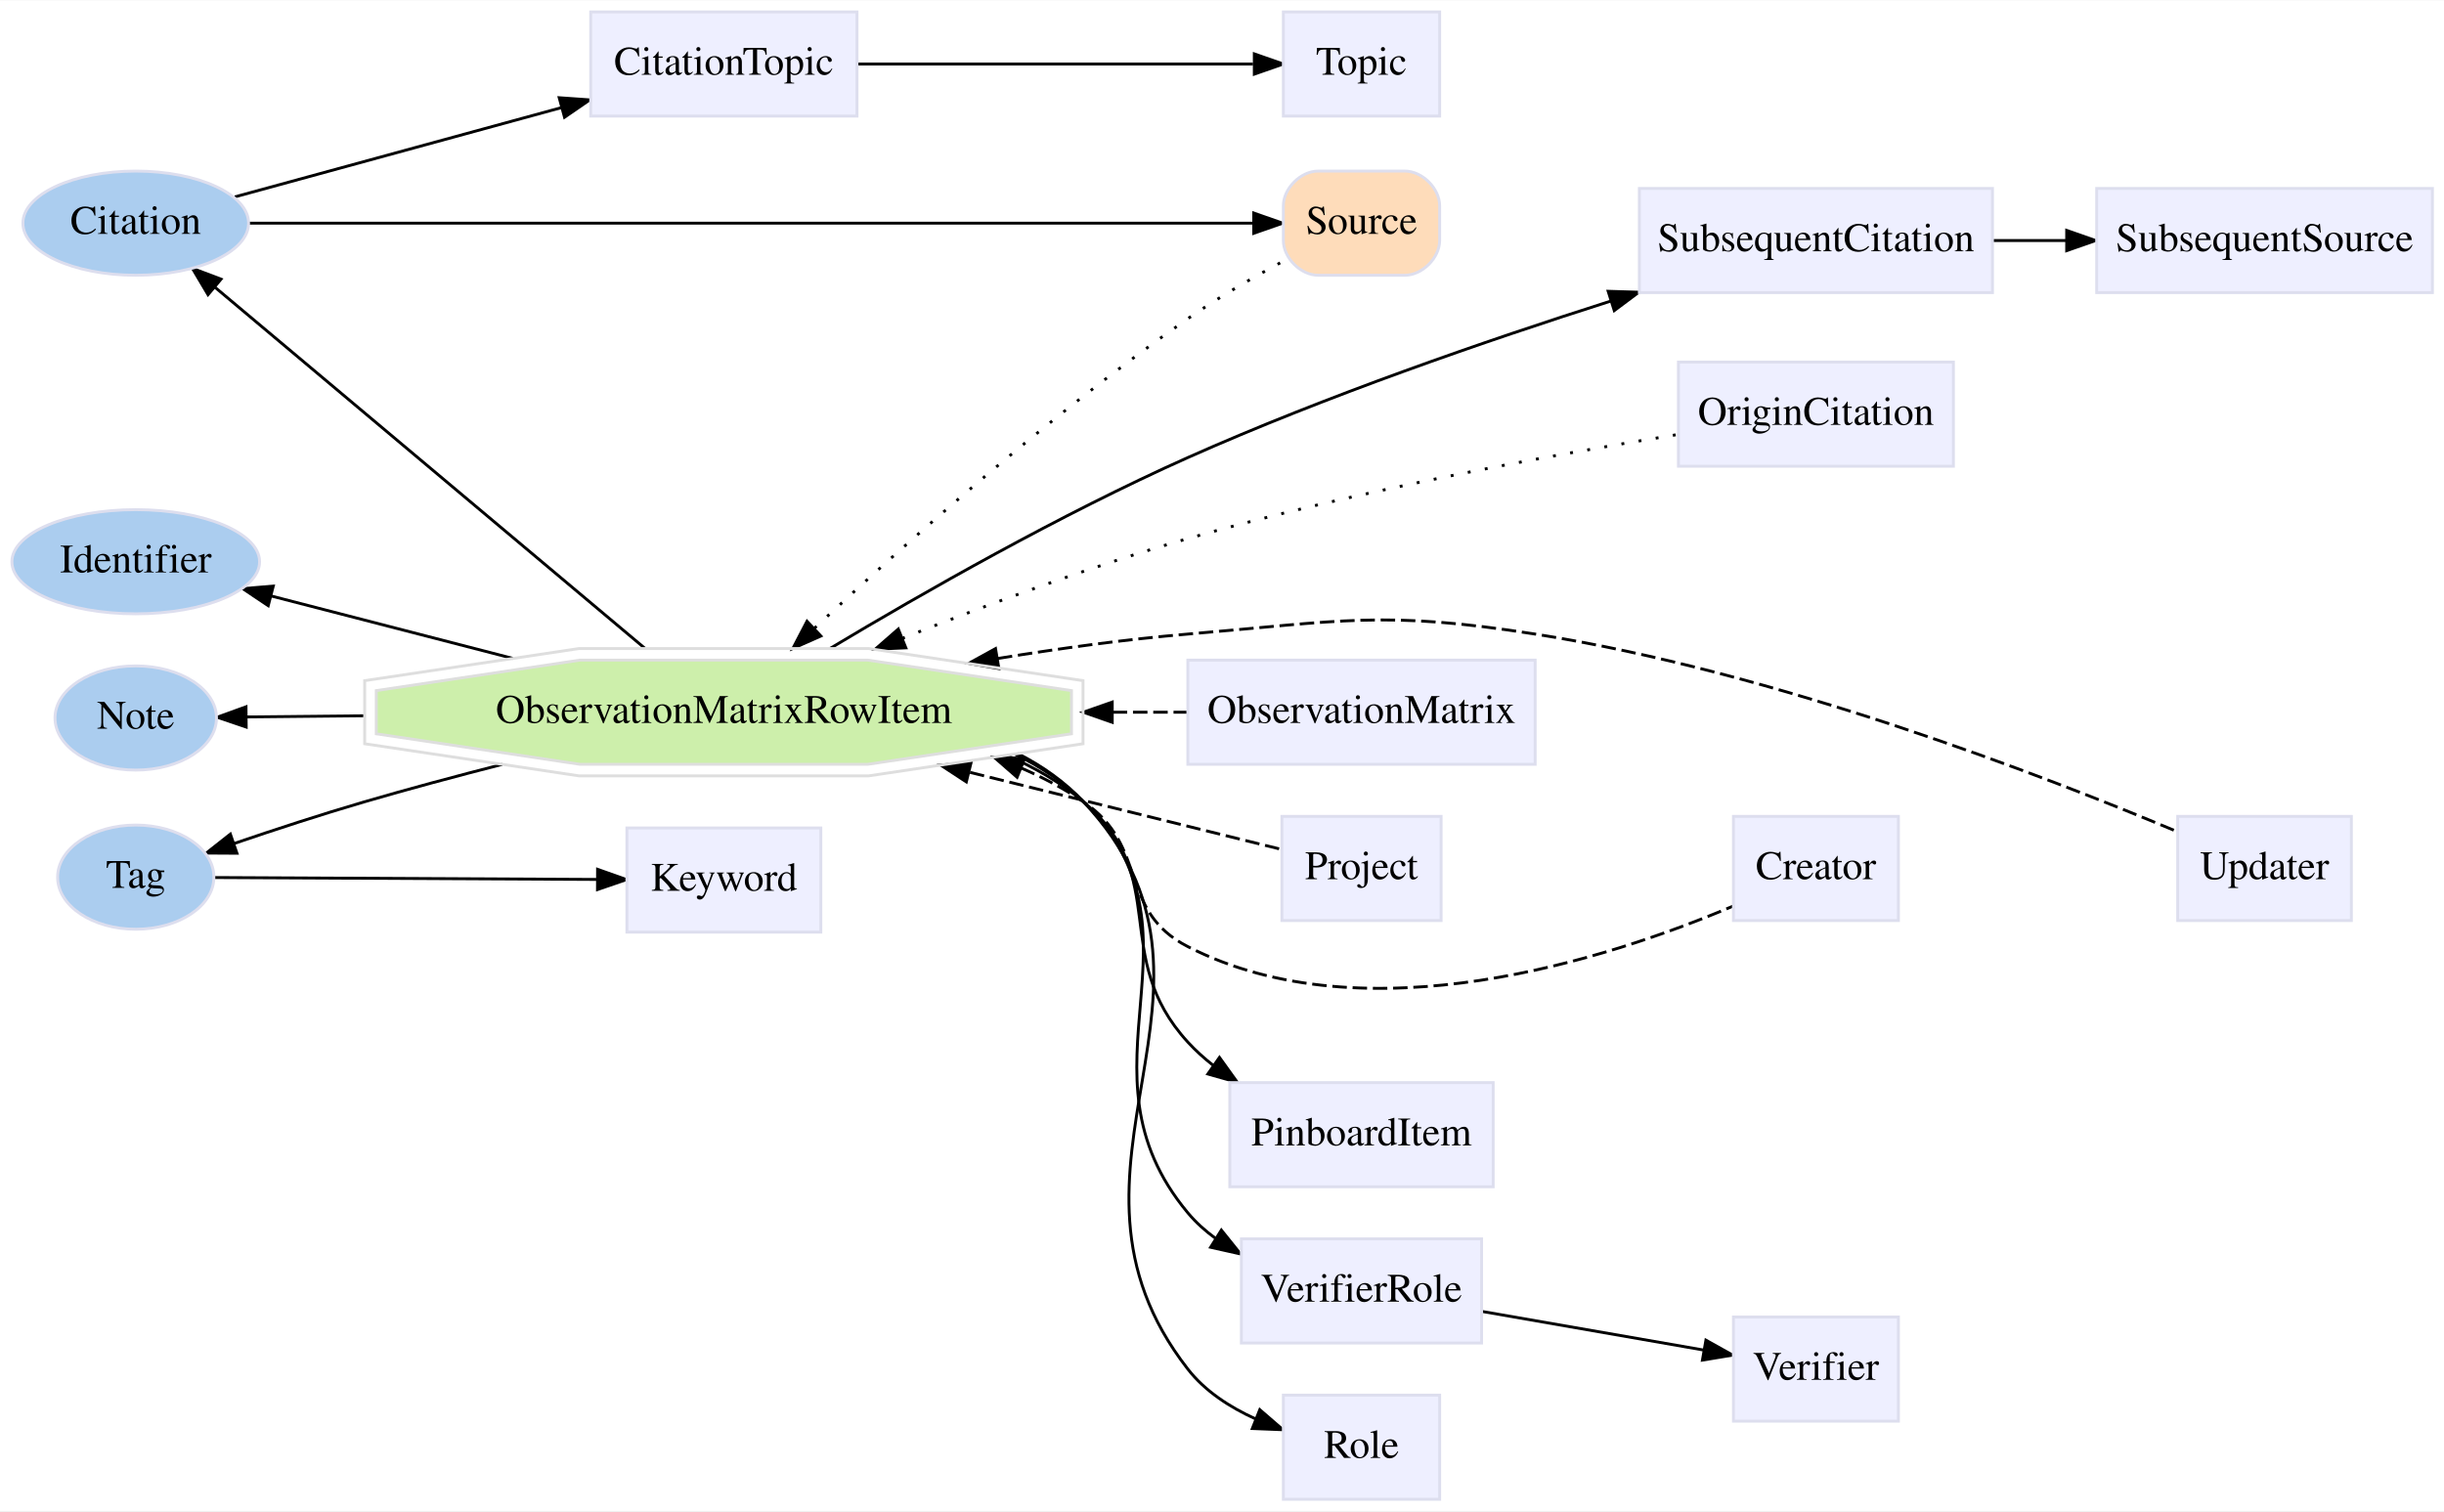
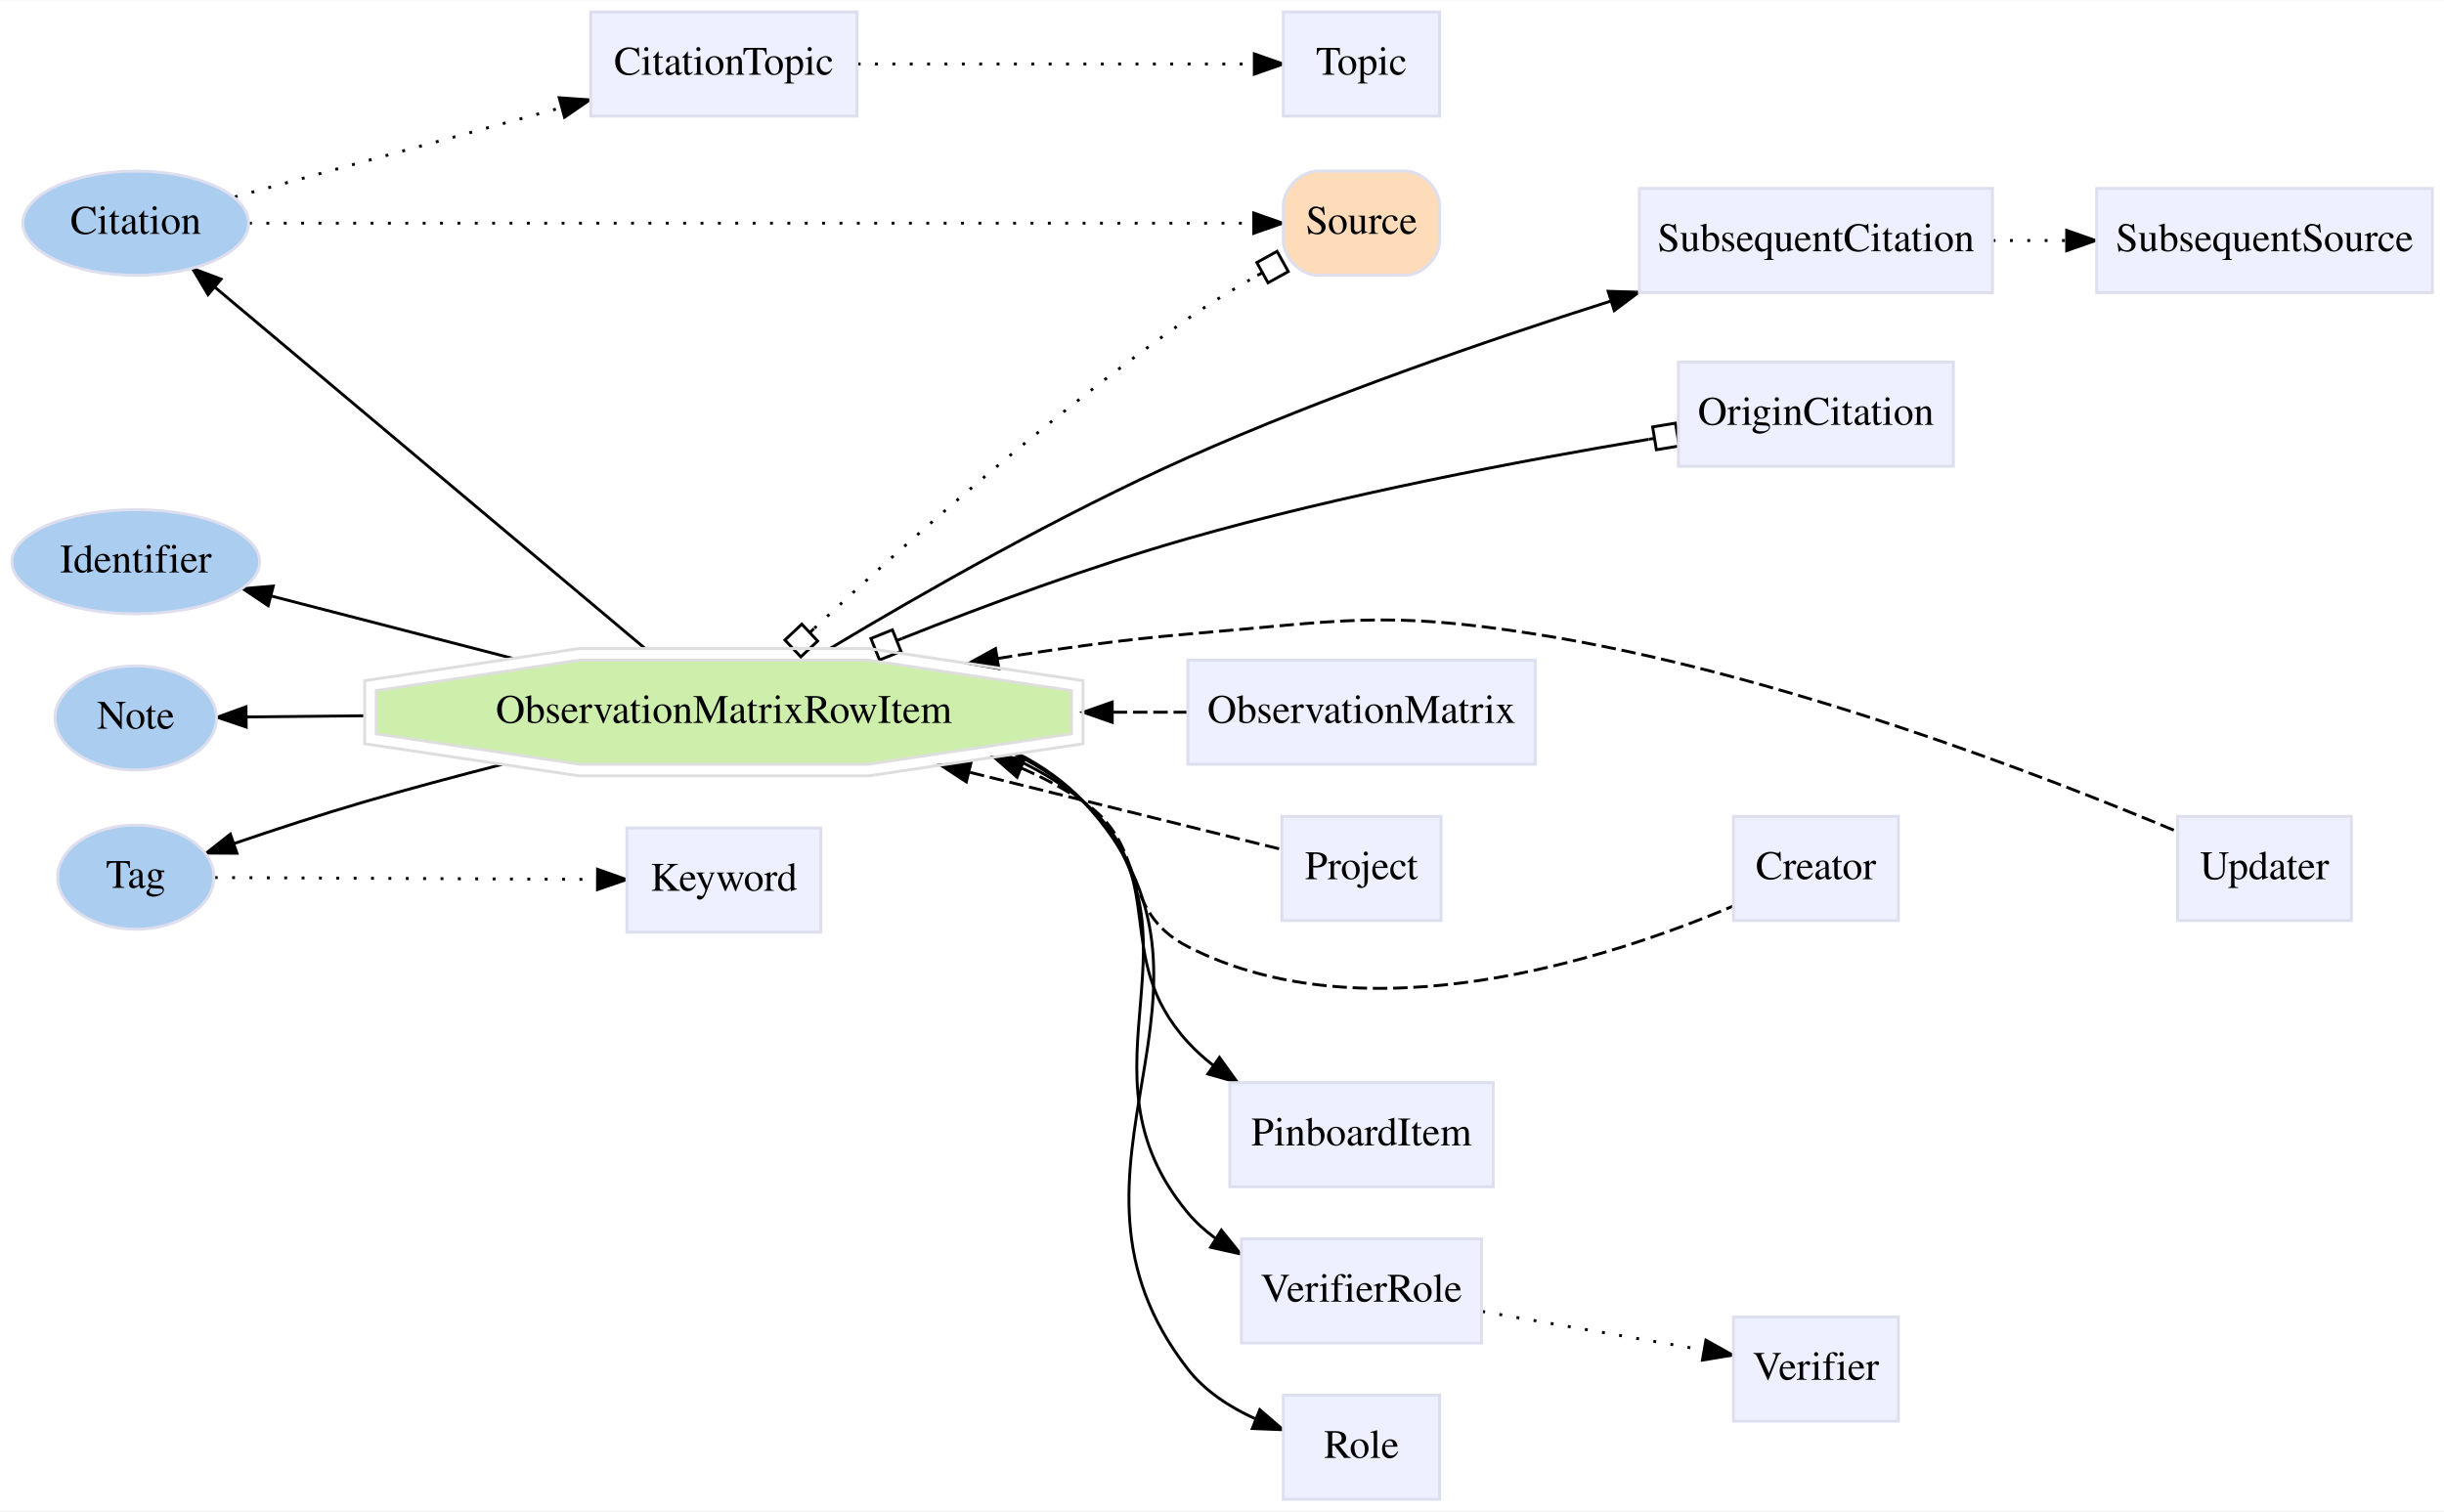
<svg xmlns="http://www.w3.org/2000/svg" xmlns:xlink="http://www.w3.org/1999/xlink" width="844pt" height="522pt" viewBox="0.00 0.00 844.39 522.00">
  <g id="graph0" class="graph" transform="scale(1 1) rotate(0) translate(4 518)">
    <polygon fill="white" stroke="transparent" points="-4,4 -4,-518 840.39,-518 840.39,4 -4,4" />
    <g id="edge8" class="edge">
-       <path fill="none" stroke="black" d="M82.04,-441C162.65,-441 349.4,-441 428.71,-441" />
+       <path fill="none" stroke="black" stroke-dasharray="1,5" d="M82.04,-441C162.65,-441 349.4,-441 428.71,-441" />
      <polygon fill="black" stroke="black" points="429.16,-444.5 439.16,-441 429.16,-437.5 429.16,-444.5" />
    </g>
    <g id="edge1" class="edge">
-       <path fill="none" stroke="black" d="M77.12,-450.08C107.72,-458.45 153.73,-471.02 189.86,-480.9" />
+       <path fill="none" stroke="black" stroke-dasharray="1,5" d="M77.12,-450.08C107.72,-458.45 153.73,-471.02 189.86,-480.9" />
      <polygon fill="black" stroke="black" points="189.2,-484.35 199.77,-483.61 191.04,-477.6 189.2,-484.35" />
    </g>
    <g id="edge4" class="edge">
-       <path fill="none" stroke="black" d="M70.2,-214.87C103.81,-214.7 162.41,-214.41 202.44,-214.21" />
+       <path fill="none" stroke="black" stroke-dasharray="1,5" d="M70.2,-214.87C103.81,-214.7 162.41,-214.41 202.44,-214.21" />
      <polygon fill="black" stroke="black" points="202.46,-217.71 212.45,-214.16 202.43,-210.71 202.46,-217.71" />
    </g>
    <g id="edge2" class="edge">
      <path fill="none" stroke="black" d="M218.71,-294.16C180.12,-326.58 108.69,-386.58 70.16,-418.94" />
      <polygon fill="black" stroke="black" points="67.87,-416.29 62.46,-425.4 72.37,-421.65 67.87,-416.29" />
    </g>
    <g id="edge3" class="edge">
      <path fill="none" stroke="black" d="M173.18,-290.59C145.36,-297.77 114.35,-305.79 89.68,-312.17" />
      <polygon fill="black" stroke="black" points="88.67,-308.81 79.87,-314.7 90.42,-315.59 88.67,-308.81" />
    </g>
    <g id="edge11" class="edge">
      <path fill="none" stroke="black" d="M169.53,-253.97C153.7,-249.92 137.15,-245.49 121.79,-241 106.93,-236.66 90.65,-231.32 76.84,-226.61" />
      <polygon fill="black" stroke="black" points="77.87,-223.26 67.27,-223.32 75.59,-229.88 77.87,-223.26" />
    </g>
    <g id="edge5" class="edge">
      <path fill="none" stroke="black" d="M121.84,-270.77C107.25,-270.63 93.33,-270.49 81.39,-270.37" />
      <polygon fill="black" stroke="black" points="81.06,-266.87 71.03,-270.27 80.99,-273.87 81.06,-266.87" />
    </g>
    <g id="edge20" class="edge">
-       <path fill="none" stroke="black" stroke-dasharray="1,5" d="M277.38,-301.03C308.39,-329.97 358.66,-374.76 406.39,-408 416.69,-415.18 428.69,-422.12 439.17,-427.77" />
-       <polygon fill="black" stroke="black" points="279.61,-298.33 269.93,-294.04 274.82,-303.43 279.61,-298.33" />
+       <path fill="none" stroke="black" stroke-dasharray="1,5" d="M277.38,-301.03C308.39,-329.97 358.66,-374.76 406.39,-408 413.87,-413.21 422.26,-418.31 430.3,-422.87" />
+       <polygon fill="none" stroke="black" points="267.19,-296.95 272.67,-291.12 278.5,-296.59 273.02,-302.43 267.19,-296.95" />
+       <polyline fill="none" stroke="black" points="275.76,-299.51 277.22,-300.88 " />
+       <polygon fill="none" stroke="black" points="441.1,-424.27 437.23,-431.27 430.23,-427.4 434.1,-420.4 441.1,-424.27" />
+       <polyline fill="none" stroke="black" points="432.16,-423.9 430.41,-422.93 " />
    </g>
    <g id="edge6" class="edge">
      <path fill="none" stroke="black" d="M343.94,-257.04C353.51,-252.9 362.56,-247.64 370.39,-241 401.04,-214.98 379.23,-187.65 406.39,-158 409.06,-155.09 412.05,-152.38 415.24,-149.89" />
      <polygon fill="black" stroke="black" points="417.32,-152.71 423.5,-144.1 413.3,-146.97 417.32,-152.71" />
    </g>
    <g id="edge7" class="edge">
      <path fill="none" stroke="black" d="M347.64,-257.71C356.11,-253.4 363.9,-247.92 370.39,-241 430.96,-176.38 351.97,-114.88 406.39,-45 412.33,-37.36 420.93,-31.81 429.74,-27.81" />
      <polygon fill="black" stroke="black" points="431.25,-30.97 439.26,-24.04 428.67,-24.46 431.25,-30.97" />
    </g>
    <g id="edge9" class="edge">
      <path fill="none" stroke="black" d="M282.88,-294.09C314.59,-313.09 362.53,-340.44 406.39,-360 453.98,-381.22 509.56,-400.4 552.42,-414.05" />
      <polygon fill="black" stroke="black" points="551.61,-417.46 562.2,-417.14 553.72,-410.79 551.61,-417.46" />
    </g>
    <g id="edge13" class="edge">
      <path fill="none" stroke="black" d="M346.57,-257.55C355.36,-253.28 363.51,-247.86 370.39,-241 416.47,-195.01 364.7,-149.01 406.39,-99 409.15,-95.69 412.4,-92.77 415.93,-90.19" />
      <polygon fill="black" stroke="black" points="417.97,-93.04 424.6,-84.78 414.26,-87.1 417.97,-93.04" />
    </g>
    <g id="edge15" class="edge">
      <path fill="none" stroke="black" stroke-dasharray="5,2" d="M348.81,-252.72C356.41,-249.42 363.7,-245.54 370.39,-241 393.04,-225.62 382.02,-203.48 406.39,-191 467.94,-159.47 551.87,-186.82 594.73,-204.97" />
      <polygon fill="black" stroke="black" points="347.4,-249.52 339.42,-256.48 350.01,-256.02 347.4,-249.52" />
    </g>
    <g id="edge16" class="edge">
      <path fill="none" stroke="black" stroke-dasharray="5,2" d="M380.44,-272C389.37,-272 398.07,-272 406.29,-272" />
      <polygon fill="black" stroke="black" points="380.27,-268.5 370.27,-272 380.27,-275.5 380.27,-268.5" />
    </g>
    <g id="edge17" class="edge">
      <path fill="none" stroke="black" stroke-dasharray="5,2" d="M331.14,-251.21C369.44,-241.73 412.09,-231.18 438.83,-224.57" />
      <polygon fill="black" stroke="black" points="329.86,-247.92 321,-253.72 331.54,-254.71 329.86,-247.92" />
    </g>
    <g id="edge18" class="edge">
      <path fill="none" stroke="black" stroke-dasharray="5,2" d="M340.76,-290.57C362.24,-294.07 385.03,-297.2 406.39,-299 459.53,-303.47 473.7,-307.29 526.39,-299 609.39,-285.94 702.36,-249.98 748.37,-230.67" />
      <polygon fill="black" stroke="black" points="341.11,-287.08 330.67,-288.88 339.95,-293.98 341.11,-287.08" />
    </g>
    <g id="edge19" class="edge">
-       <path fill="none" stroke="black" stroke-dasharray="1,5" d="M307.69,-297.5C337.1,-309.18 373.18,-322.51 406.39,-332 463.74,-348.39 531.4,-360.77 575.51,-367.94" />
-       <polygon fill="black" stroke="black" points="308.97,-294.24 298.38,-293.77 306.36,-300.74 308.97,-294.24" />
+       <path fill="none" stroke="black" d="M307.69,-297.5C337.1,-309.18 373.18,-322.51 406.39,-332 459.59,-347.21 521.68,-358.96 565.59,-366.31" />
+       <polygon fill="none" stroke="black" points="296.9,-297.48 299.87,-290.06 307.3,-293.03 304.32,-300.46 296.9,-297.48" />
+       <polyline fill="none" stroke="black" points="305.81,-296.75 307.67,-297.49 " />
+       <polygon fill="none" stroke="black" points="576.16,-364 574.86,-371.89 566.97,-370.59 568.27,-362.7 576.16,-364" />
+       <polyline fill="none" stroke="black" points="567.62,-366.64 565.65,-366.32 " />
    </g>
    <g id="edge12" class="edge">
-       <path fill="none" stroke="black" d="M292.32,-496C332.79,-496 391.35,-496 428.89,-496" />
+       <path fill="none" stroke="black" stroke-dasharray="1,5" d="M292.32,-496C332.79,-496 391.35,-496 428.89,-496" />
      <polygon fill="black" stroke="black" points="429.36,-499.5 439.36,-496 429.36,-492.5 429.36,-499.5" />
    </g>
    <g id="edge10" class="edge">
-       <path fill="none" stroke="black" d="M684.42,-435C692.75,-435 701.36,-435 709.81,-435" />
+       <path fill="none" stroke="black" stroke-dasharray="1,5" d="M684.42,-435C692.75,-435 701.36,-435 709.81,-435" />
      <polygon fill="black" stroke="black" points="710.03,-438.5 720.03,-435 710.03,-431.5 710.03,-438.5" />
    </g>
    <g id="edge14" class="edge">
-       <path fill="none" stroke="black" d="M508.11,-64.91C531.76,-60.79 561.35,-55.63 584.49,-51.6" />
+       <path fill="none" stroke="black" stroke-dasharray="1,5" d="M508.11,-64.91C531.76,-60.79 561.35,-55.63 584.49,-51.6" />
      <polygon fill="black" stroke="black" points="585.38,-55 594.63,-49.83 584.18,-48.1 585.38,-55" />
    </g>
    <g id="node1" class="node">
      <g id="a_node1">
        <a xlink:href="/develop/Data/models.html#citation" xlink:title="Citation" target="_top">
          <ellipse fill="#abcdef" stroke="#dddeee" cx="42.9" cy="-441" rx="38.99" ry="18" />
          <text text-anchor="middle" x="42.9" y="-437.3" font-family="Times,serif" font-size="14.00">Citation</text>
        </a>
      </g>
    </g>
    <g id="node2" class="node">
      <g id="a_node2">
        <a xlink:href="/develop/Data/models.html#identifier" xlink:title="Identifier" target="_top">
          <ellipse fill="#abcdef" stroke="#dddeee" cx="42.9" cy="-324" rx="42.79" ry="18" />
          <text text-anchor="middle" x="42.9" y="-320.3" font-family="Times,serif" font-size="14.00">Identifier</text>
        </a>
      </g>
    </g>
    <g id="node3" class="node">
      <g id="a_node3">
        <a xlink:href="/develop/Data/models.html#tag" xlink:title="Tag" target="_top">
          <ellipse fill="#abcdef" stroke="#dddeee" cx="42.9" cy="-215" rx="27" ry="18" />
          <text text-anchor="middle" x="42.9" y="-211.3" font-family="Times,serif" font-size="14.00">Tag</text>
        </a>
      </g>
    </g>
    <g id="node4" class="node">
      <g id="a_node4">
        <a xlink:href="/develop/Data/models.html#note" xlink:title="Note" target="_top">
          <ellipse fill="#abcdef" stroke="#dddeee" cx="42.9" cy="-270" rx="27.9" ry="18" />
          <text text-anchor="middle" x="42.9" y="-266.3" font-family="Times,serif" font-size="14.00">Note</text>
        </a>
      </g>
    </g>
    <g id="node5" class="node">
      <g id="a_node5">
        <a xlink:href="/develop/Data/models.html#source" xlink:title="Source" target="_top">
          <path fill="#fedcba" stroke="#dddeee" d="M451.39,-423C451.39,-423 481.39,-423 481.39,-423 487.39,-423 493.39,-429 493.39,-435 493.39,-435 493.39,-447 493.39,-447 493.39,-453 487.39,-459 481.39,-459 481.39,-459 451.39,-459 451.39,-459 445.39,-459 439.39,-453 439.39,-447 439.39,-447 439.39,-435 439.39,-435 439.39,-429 445.39,-423 451.39,-423" />
          <text text-anchor="middle" x="466.39" y="-437.3" font-family="Times,serif" font-size="14.00">Source</text>
        </a>
      </g>
    </g>
    <g id="node6" class="node">
      <g id="a_node6">
        <a xlink:href="/develop/Data/models.html#observation-matrix-row-item" xlink:title="ObservationMatrixRowItem" target="_top">
          <polygon fill="#cdefab" stroke="#dedede" points="366.19,-264.54 366.19,-279.46 295.84,-290 196.34,-290 125.99,-279.46 125.99,-264.54 196.34,-254 295.84,-254 366.19,-264.54" />
          <polygon fill="none" stroke="#dedede" points="370.18,-261.1 370.18,-282.9 296.13,-294 196.04,-294 121.99,-282.9 121.99,-261.1 196.04,-250 296.13,-250 370.18,-261.1" />
          <text text-anchor="middle" x="246.09" y="-268.3" font-family="Times,serif" font-size="14.00">ObservationMatrixRowItem</text>
        </a>
      </g>
    </g>
    <g id="node7" class="node">
      <g id="a_node7">
        <a xlink:href="/develop/Data/models.html#citation-topic" xlink:title="CitationTopic" target="_top">
          <polygon fill="#eeefff" stroke="#dddeee" points="292.09,-514 200.09,-514 200.09,-478 292.09,-478 292.09,-514" />
          <text text-anchor="middle" x="246.09" y="-492.3" font-family="Times,serif" font-size="14.00">CitationTopic</text>
        </a>
      </g>
    </g>
    <g id="node8" class="node">
      <g id="a_node8">
        <a xlink:href="/develop/Data/models.html#keyword" xlink:title="Keyword" target="_top">
          <polygon fill="#eeefff" stroke="#dddeee" points="279.59,-232 212.59,-232 212.59,-196 279.59,-196 279.59,-232" />
          <text text-anchor="middle" x="246.09" y="-210.3" font-family="Times,serif" font-size="14.00">Keyword</text>
        </a>
      </g>
    </g>
    <g id="node9" class="node">
      <g id="a_node9">
        <a xlink:href="/develop/Data/models.html#pinboard-item" xlink:title="PinboardItem" target="_top">
          <polygon fill="#eeefff" stroke="#dddeee" points="511.89,-144 420.89,-144 420.89,-108 511.89,-108 511.89,-144" />
          <text text-anchor="middle" x="466.39" y="-122.3" font-family="Times,serif" font-size="14.00">PinboardItem</text>
        </a>
      </g>
    </g>
    <g id="node10" class="node">
      <g id="a_node10">
        <a xlink:href="/develop/Data/models.html#role" xlink:title="Role" target="_top">
          <polygon fill="#eeefff" stroke="#dddeee" points="493.39,-36 439.39,-36 439.39,0 493.39,0 493.39,-36" />
          <text text-anchor="middle" x="466.39" y="-14.3" font-family="Times,serif" font-size="14.00">Role</text>
        </a>
      </g>
    </g>
    <g id="node11" class="node">
      <g id="a_node11">
        <a xlink:href="/develop/Data/models.html#subsequent-citation" xlink:title="SubsequentCitation" target="_top">
          <polygon fill="#eeefff" stroke="#dddeee" points="684.39,-453 562.39,-453 562.39,-417 684.39,-417 684.39,-453" />
          <text text-anchor="middle" x="623.39" y="-431.3" font-family="Times,serif" font-size="14.00">SubsequentCitation</text>
        </a>
      </g>
    </g>
    <g id="node12" class="node">
      <g id="a_node12">
        <a xlink:href="/develop/Data/models.html#subsequent-source" xlink:title="SubsequentSource" target="_top">
          <polygon fill="#eeefff" stroke="#dddeee" points="836.39,-453 720.39,-453 720.39,-417 836.39,-417 836.39,-453" />
          <text text-anchor="middle" x="778.39" y="-431.3" font-family="Times,serif" font-size="14.00">SubsequentSource</text>
        </a>
      </g>
    </g>
    <g id="node13" class="node">
      <g id="a_node13">
        <a xlink:href="/develop/Data/models.html#topic" xlink:title="Topic" target="_top">
          <polygon fill="#eeefff" stroke="#dddeee" points="493.39,-514 439.39,-514 439.39,-478 493.39,-478 493.39,-514" />
          <text text-anchor="middle" x="466.39" y="-492.3" font-family="Times,serif" font-size="14.00">Topic</text>
        </a>
      </g>
    </g>
    <g id="node14" class="node">
      <g id="a_node14">
        <a xlink:href="/develop/Data/models.html#verifier-role" xlink:title="VerifierRole" target="_top">
          <polygon fill="#eeefff" stroke="#dddeee" points="507.89,-90 424.89,-90 424.89,-54 507.89,-54 507.89,-90" />
          <text text-anchor="middle" x="466.39" y="-68.3" font-family="Times,serif" font-size="14.00">VerifierRole</text>
        </a>
      </g>
    </g>
    <g id="node15" class="node">
      <g id="a_node15">
        <a xlink:href="/develop/Data/models.html#verifier" xlink:title="Verifier" target="_top">
          <polygon fill="#eeefff" stroke="#dddeee" points="651.89,-63 594.89,-63 594.89,-27 651.89,-27 651.89,-63" />
          <text text-anchor="middle" x="623.39" y="-41.3" font-family="Times,serif" font-size="14.00">Verifier</text>
        </a>
      </g>
    </g>
    <g id="node16" class="node">
      <g id="a_node16">
        <a xlink:href="/develop/Data/models.html#creator" xlink:title="Creator" target="_top">
          <polygon fill="#eeefff" stroke="#dddeee" points="651.89,-236 594.89,-236 594.89,-200 651.89,-200 651.89,-236" />
          <text text-anchor="middle" x="623.39" y="-214.3" font-family="Times,serif" font-size="14.00">Creator</text>
        </a>
      </g>
    </g>
    <g id="node17" class="node">
      <g id="a_node17">
        <a xlink:href="/develop/Data/models.html#observation-matrix" xlink:title="ObservationMatrix" target="_top">
          <polygon fill="#eeefff" stroke="#dddeee" points="526.39,-290 406.39,-290 406.39,-254 526.39,-254 526.39,-290" />
          <text text-anchor="middle" x="466.39" y="-268.3" font-family="Times,serif" font-size="14.00">ObservationMatrix</text>
        </a>
      </g>
    </g>
    <g id="node18" class="node">
      <g id="a_node18">
        <a xlink:href="/develop/Data/models.html#project" xlink:title="Project" target="_top">
          <polygon fill="#eeefff" stroke="#dddeee" points="493.89,-236 438.89,-236 438.89,-200 493.89,-200 493.89,-236" />
          <text text-anchor="middle" x="466.39" y="-214.3" font-family="Times,serif" font-size="14.00">Project</text>
        </a>
      </g>
    </g>
    <g id="node19" class="node">
      <g id="a_node19">
        <a xlink:href="/develop/Data/models.html#updater" xlink:title="Updater" target="_top">
          <polygon fill="#eeefff" stroke="#dddeee" points="808.39,-236 748.39,-236 748.39,-200 808.39,-200 808.39,-236" />
          <text text-anchor="middle" x="778.39" y="-214.3" font-family="Times,serif" font-size="14.00">Updater</text>
        </a>
      </g>
    </g>
    <g id="node20" class="node">
      <g id="a_node20">
        <a xlink:href="/develop/Data/models.html#origin-citation" xlink:title="OriginCitation" target="_top">
          <polygon fill="#eeefff" stroke="#dddeee" points="670.89,-393 575.89,-393 575.89,-357 670.89,-357 670.89,-393" />
          <text text-anchor="middle" x="623.39" y="-371.3" font-family="Times,serif" font-size="14.00">OriginCitation</text>
        </a>
      </g>
    </g>
  </g>
</svg>
